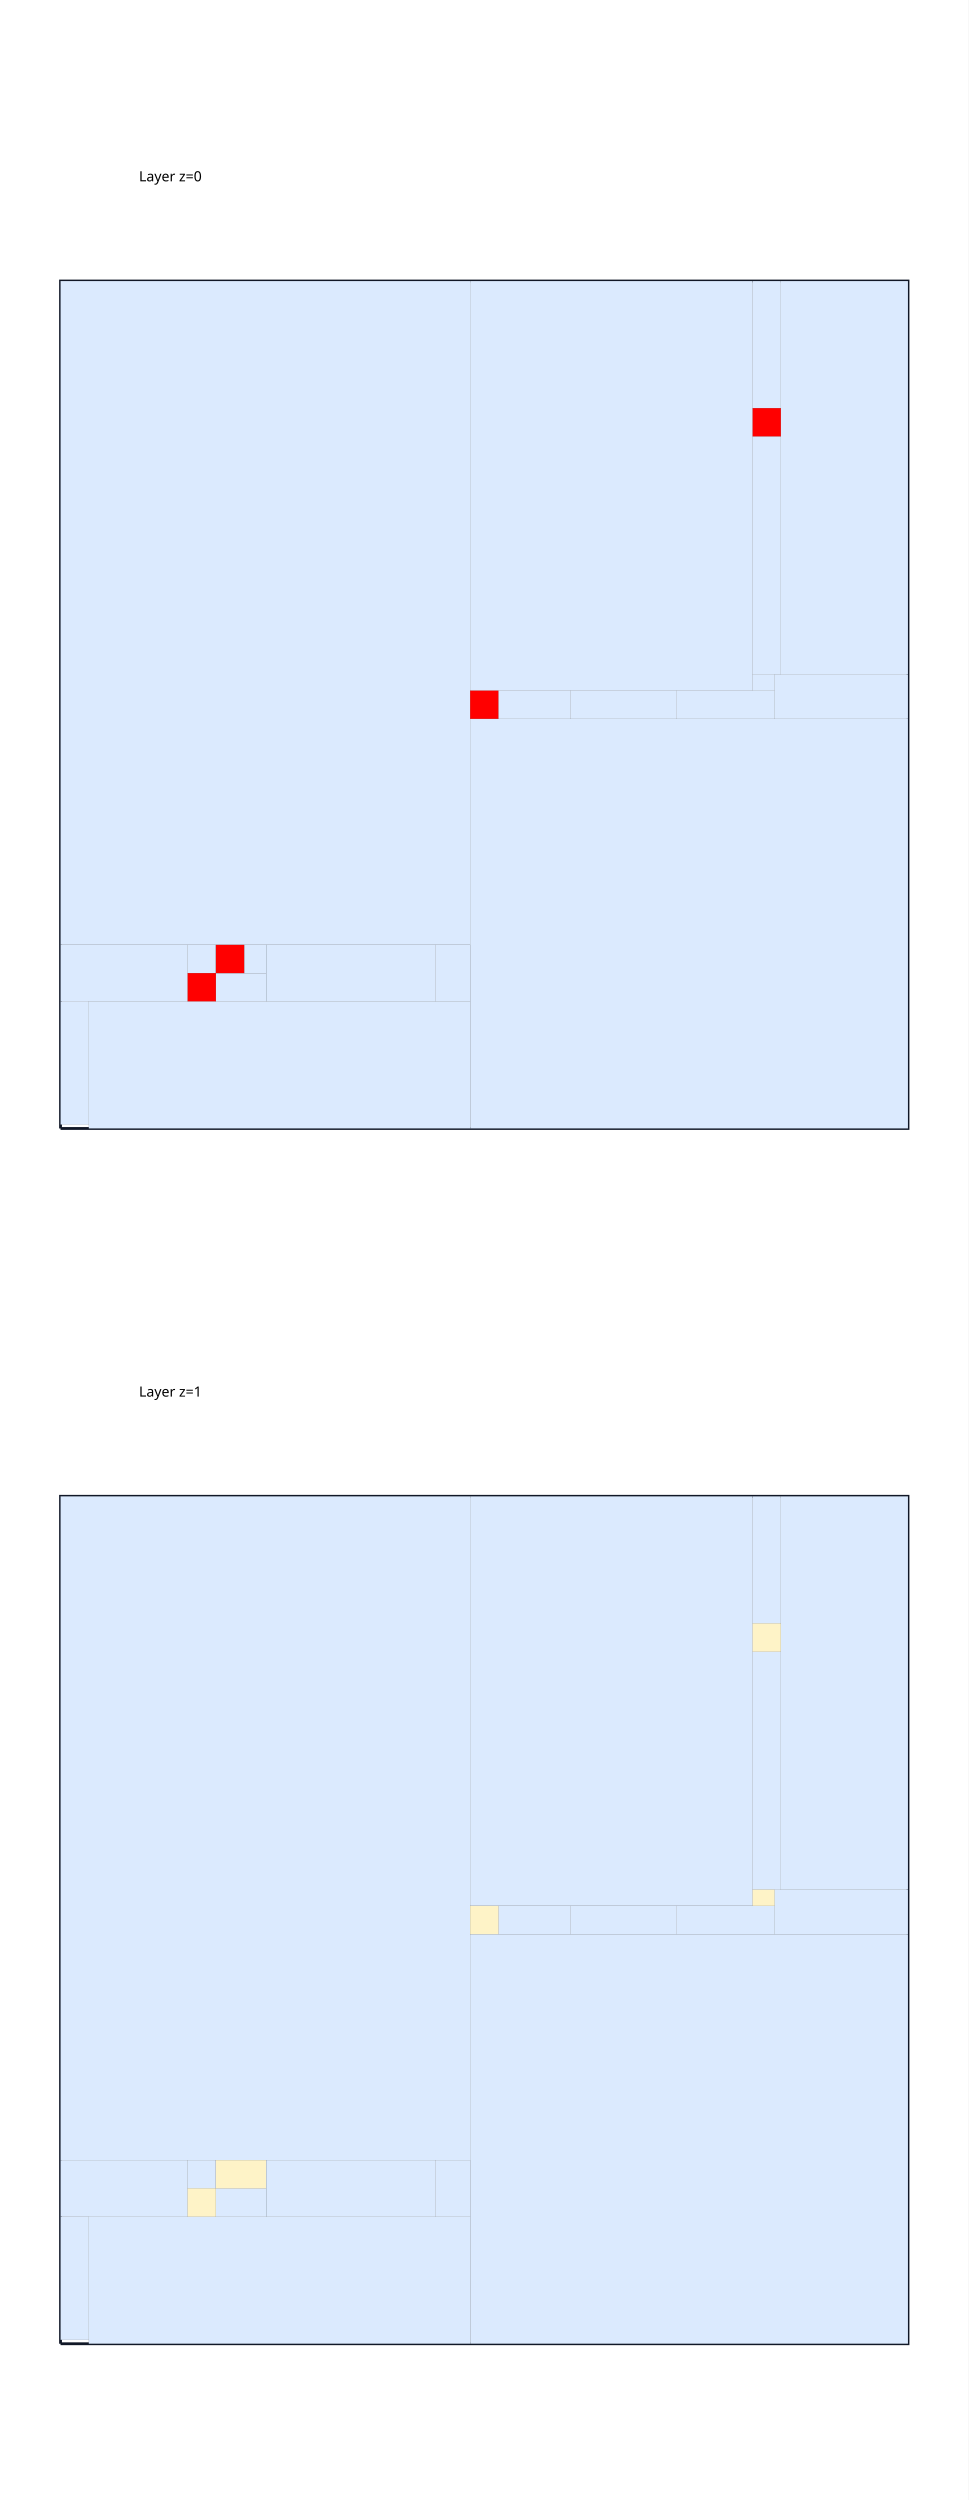
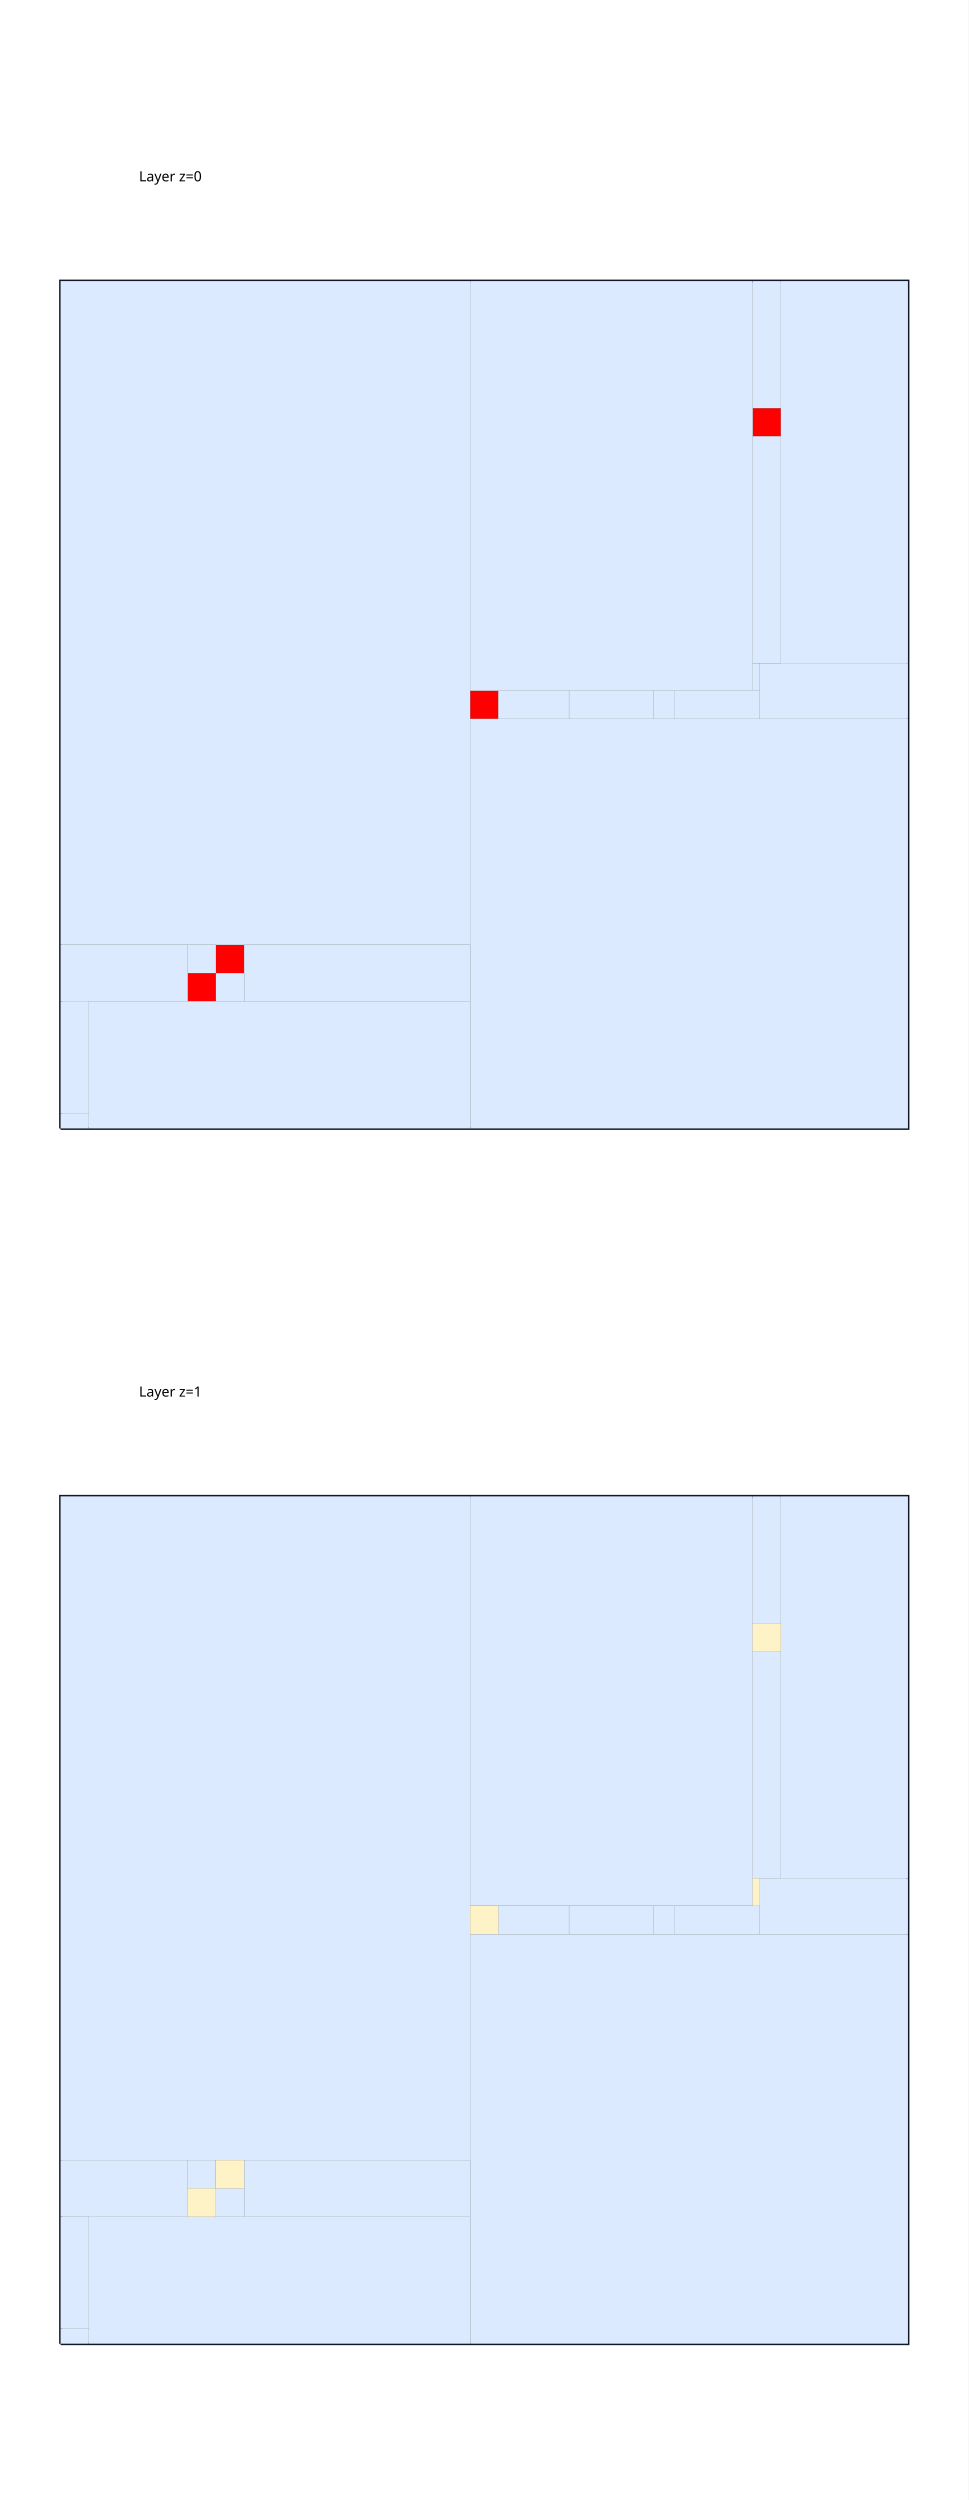
<svg xmlns="http://www.w3.org/2000/svg" width="640" height="1652" viewBox="0 0 640 1652">
  <rect width="100%" height="100%" fill="white" />
  <g>
    <polyline data-points="-5,-5 25,-5 25,25 -5,25 -5,-5" data-type="line" data-label="bounds" points="40,745.694 600,745.694 600,185.694 40,185.694 40,745.694" fill="none" stroke="#111827" stroke-width="1.867" />
  </g>
  <g>
    <polyline data-points="-5,-48.02083333333333 25,-48.02083333333333 25,-18.02083333333333 -5,-18.02083333333333 -5,-48.02083333333333" data-type="line" data-label="bounds" points="40,1548.75 600,1548.75 600,988.75 40,988.75 40,1548.75" fill="none" stroke="#111827" stroke-width="1.867" />
-   </g>
-   <g>
-     <rect data-type="rect" data-label="node" data-x="2.25" data-y="13.25" x="40" y="185.694" width="270.667" height="438.667" fill="#dbeafe" stroke="black" stroke-width="0.054" />
-   </g>
-   <g>
-     <rect data-type="rect" data-label="node" data-x="17.25" data-y="2.25" x="310.667" y="475.028" width="289.333" height="270.667" fill="#dbeafe" stroke="black" stroke-width="0.054" />
-   </g>
-   <g>
-     <rect data-type="rect" data-label="node" data-x="14.5" data-y="17.75" x="310.667" y="185.694" width="186.667" height="270.667" fill="#dbeafe" stroke="black" stroke-width="0.054" />
-   </g>
-   <g>
-     <rect data-type="rect" data-label="node" data-x="14.925" data-y="10" x="376.933" y="456.361" width="70" height="18.667" fill="#dbeafe" stroke="black" stroke-width="0.054" />
-   </g>
-   <g>
-     <rect data-type="rect" data-label="node" data-x="18.5375" data-y="10" x="446.933" y="456.361" width="64.867" height="18.667" fill="#dbeafe" stroke="black" stroke-width="0.054" />
-   </g>
-   <g>
-     <rect data-type="rect" data-label="node" data-x="2.7500000000000004" data-y="-2.75" x="58.667" y="661.694" width="252" height="84" fill="#dbeafe" stroke="black" stroke-width="0.054" />
-   </g>
-   <g>
-     <rect data-type="rect" data-label="node" data-x="22.75" data-y="18.0375" x="516" y="185.694" width="84" height="259.933" fill="#dbeafe" stroke="black" stroke-width="0.054" />
-   </g>
-   <g>
-     <rect data-type="rect" data-label="node" data-x="-2.75" data-y="0.5" x="40" y="624.361" width="84" height="37.333" fill="#dbeafe" stroke="black" stroke-width="0.054" />
-   </g>
-   <g>
-     <rect data-type="rect" data-label="node" data-x="5.275" data-y="0.5" x="175.8" y="624.361" width="112" height="37.333" fill="#dbeafe" stroke="black" stroke-width="0.054" />
-   </g>
-   <g>
-     <rect data-type="rect" data-label="node" data-x="11.774999999999999" data-y="10" x="329.333" y="456.361" width="47.6" height="18.667" fill="#dbeafe" stroke="black" stroke-width="0.054" />
-   </g>
-   <g>
-     <rect data-type="rect" data-label="node" data-x="22.637500000000003" data-y="10.2875" x="511.8" y="445.628" width="88.2" height="29.4" fill="#dbeafe" stroke="black" stroke-width="0.054" />
-   </g>
-   <g>
-     <rect data-type="rect" data-label="node" data-x="8.8875" data-y="0.5" x="287.8" y="624.361" width="22.867" height="37.333" fill="#dbeafe" stroke="black" stroke-width="0.054" />
-   </g>
-   <g>
-     <rect data-type="rect" data-label="node" data-x="0" data-y="1" x="124" y="624.361" width="18.667" height="18.667" fill="#dbeafe" stroke="black" stroke-width="0.054" />
-   </g>
-   <g>
-     <rect data-type="rect" data-label="node" data-x="1.3875000000000002" data-y="0" x="142.667" y="643.028" width="33.133" height="18.667" fill="#dbeafe" stroke="black" stroke-width="0.054" />
-   </g>
-   <g>
-     <rect data-type="rect" data-label="node" data-x="20" data-y="15.2875" x="497.333" y="288.361" width="18.667" height="157.267" fill="#dbeafe" stroke="black" stroke-width="0.054" />
-   </g>
-   <g>
-     <rect data-type="rect" data-label="node" data-x="20" data-y="22.75" x="497.333" y="185.694" width="18.667" height="84" fill="#dbeafe" stroke="black" stroke-width="0.054" />
-   </g>
-   <g>
-     <rect data-type="rect" data-label="node" data-x="-4.5" data-y="-2.68125" x="40" y="661.694" width="18.667" height="81.433" fill="#dbeafe" stroke="black" stroke-width="0.054" />
-   </g>
-   <g>
-     <rect data-type="rect" data-label="node" data-x="1.8875000000000002" data-y="1" x="161.333" y="624.361" width="14.467" height="18.667" fill="#dbeafe" stroke="black" stroke-width="0.054" />
-   </g>
-   <g>
-     <rect data-type="rect" data-label="node" data-x="19.887500000000003" data-y="10.7875" x="497.333" y="445.628" width="14.467" height="10.733" fill="#dbeafe" stroke="black" stroke-width="0.054" />
  </g>
  <g>
    <rect data-type="rect" data-label="node" data-x="0" data-y="0" x="124" y="643.028" width="18.667" height="18.667" fill="red" stroke="black" stroke-width="0.054" />
  </g>
  <g>
    <rect data-type="rect" data-label="node" data-x="10" data-y="10" x="310.667" y="456.361" width="18.667" height="18.667" fill="red" stroke="black" stroke-width="0.054" />
  </g>
  <g>
    <rect data-type="rect" data-label="node" data-x="20" data-y="20" x="497.333" y="269.694" width="18.667" height="18.667" fill="red" stroke="black" stroke-width="0.054" />
  </g>
  <g>
    <rect data-type="rect" data-label="node" data-x="1" data-y="1" x="142.667" y="624.361" width="18.667" height="18.667" fill="red" stroke="black" stroke-width="0.054" />
  </g>
  <g>
+     <rect data-type="rect" data-label="node" data-x="19.625" data-y="10.9875" x="497.333" y="438.161" width="4.667" height="18.2" fill="#dbeafe" stroke="black" stroke-width="0.054" />
+   </g>
+   <g>
+     <rect data-type="rect" data-label="node" data-x="2.25" data-y="13.25" x="40" y="185.694" width="270.667" height="438.667" fill="#dbeafe" stroke="black" stroke-width="0.054" />
+   </g>
+   <g>
+     <rect data-type="rect" data-label="node" data-x="17.25" data-y="2.25" x="310.667" y="475.028" width="289.333" height="270.667" fill="#dbeafe" stroke="black" stroke-width="0.054" />
+   </g>
+   <g>
+     <rect data-type="rect" data-label="node" data-x="14.5" data-y="17.75" x="310.667" y="185.694" width="186.667" height="270.667" fill="#dbeafe" stroke="black" stroke-width="0.054" />
+   </g>
+   <g>
+     <rect data-type="rect" data-label="node" data-x="14.5" data-y="10" x="376" y="456.361" width="56" height="18.667" fill="#dbeafe" stroke="black" stroke-width="0.054" />
+   </g>
+   <g>
+     <rect data-type="rect" data-label="node" data-x="18.25" data-y="10" x="446" y="456.361" width="56" height="18.667" fill="#dbeafe" stroke="black" stroke-width="0.054" />
+   </g>
+   <g>
+     <rect data-type="rect" data-label="node" data-x="2.75" data-y="-2.75" x="58.667" y="661.694" width="252" height="84" fill="#dbeafe" stroke="black" stroke-width="0.054" />
+   </g>
+   <g>
+     <rect data-type="rect" data-label="node" data-x="22.75" data-y="18.2375" x="516" y="185.694" width="84" height="252.467" fill="#dbeafe" stroke="black" stroke-width="0.054" />
+   </g>
+   <g>
+     <rect data-type="rect" data-label="node" data-x="-2.75" data-y="0.5" x="40" y="624.361" width="84" height="37.333" fill="#dbeafe" stroke="black" stroke-width="0.054" />
+   </g>
+   <g>
+     <rect data-type="rect" data-label="node" data-x="5.5" data-y="0.5" x="161.333" y="624.361" width="149.333" height="37.333" fill="#dbeafe" stroke="black" stroke-width="0.054" />
+   </g>
+   <g>
+     <rect data-type="rect" data-label="node" data-x="11.75" data-y="10" x="329.333" y="456.361" width="46.667" height="18.667" fill="#dbeafe" stroke="black" stroke-width="0.054" />
+   </g>
+   <g>
+     <rect data-type="rect" data-label="node" data-x="22.375" data-y="10.4875" x="502" y="438.161" width="98" height="36.867" fill="#dbeafe" stroke="black" stroke-width="0.054" />
+   </g>
+   <g>
+     <rect data-type="rect" data-label="node" data-x="0" data-y="1" x="124" y="624.361" width="18.667" height="18.667" fill="#dbeafe" stroke="black" stroke-width="0.054" />
+   </g>
+   <g>
+     <rect data-type="rect" data-label="node" data-x="1" data-y="0" x="142.667" y="643.028" width="18.667" height="18.667" fill="#dbeafe" stroke="black" stroke-width="0.054" />
+   </g>
+   <g>
+     <rect data-type="rect" data-label="node" data-x="16.375" data-y="10" x="432" y="456.361" width="14" height="18.667" fill="#dbeafe" stroke="black" stroke-width="0.054" />
+   </g>
+   <g>
+     <rect data-type="rect" data-label="node" data-x="20" data-y="15.4875" x="497.333" y="288.361" width="18.667" height="149.8" fill="#dbeafe" stroke="black" stroke-width="0.054" />
+   </g>
+   <g>
+     <rect data-type="rect" data-label="node" data-x="20" data-y="22.75" x="497.333" y="185.694" width="18.667" height="84" fill="#dbeafe" stroke="black" stroke-width="0.054" />
+   </g>
+   <g>
+     <rect data-type="rect" data-label="node" data-x="-4.5" data-y="-2.4812499999999993" x="40" y="661.694" width="18.667" height="73.967" fill="#dbeafe" stroke="black" stroke-width="0.054" />
+   </g>
+   <g>
+     <rect data-type="rect" data-label="node" data-x="-4.5" data-y="-4.73125" x="40" y="735.661" width="18.667" height="10.033" fill="#dbeafe" stroke="black" stroke-width="0.054" />
+   </g>
+   <g>
    <rect data-type="rect" data-label="node" data-x="2.25" data-y="-29.77083333333333" x="40" y="988.75" width="270.667" height="438.667" fill="#dbeafe" stroke="black" stroke-width="0.054" />
  </g>
  <g>
    <rect data-type="rect" data-label="node" data-x="17.25" data-y="-40.77083333333333" x="310.667" y="1278.083" width="289.333" height="270.667" fill="#dbeafe" stroke="black" stroke-width="0.054" />
  </g>
  <g>
    <rect data-type="rect" data-label="node" data-x="14.5" data-y="-25.27083333333333" x="310.667" y="988.75" width="186.667" height="270.667" fill="#dbeafe" stroke="black" stroke-width="0.054" />
  </g>
  <g>
-     <rect data-type="rect" data-label="node" data-x="14.925" data-y="-33.02083333333333" x="376.933" y="1259.417" width="70" height="18.667" fill="#dbeafe" stroke="black" stroke-width="0.054" />
+     <rect data-type="rect" data-label="node" data-x="14.5" data-y="-33.02083333333333" x="376" y="1259.417" width="56" height="18.667" fill="#dbeafe" stroke="black" stroke-width="0.054" />
  </g>
  <g>
-     <rect data-type="rect" data-label="node" data-x="18.5375" data-y="-33.02083333333333" x="446.933" y="1259.417" width="64.867" height="18.667" fill="#dbeafe" stroke="black" stroke-width="0.054" />
+     <rect data-type="rect" data-label="node" data-x="18.25" data-y="-33.02083333333333" x="446" y="1259.417" width="56" height="18.667" fill="#dbeafe" stroke="black" stroke-width="0.054" />
  </g>
  <g>
-     <rect data-type="rect" data-label="node" data-x="2.7500000000000004" data-y="-45.77083333333333" x="58.667" y="1464.75" width="252" height="84" fill="#dbeafe" stroke="black" stroke-width="0.054" />
+     <rect data-type="rect" data-label="node" data-x="2.75" data-y="-45.77083333333333" x="58.667" y="1464.75" width="252" height="84" fill="#dbeafe" stroke="black" stroke-width="0.054" />
  </g>
  <g>
-     <rect data-type="rect" data-label="node" data-x="22.75" data-y="-24.983333333333327" x="516" y="988.75" width="84" height="259.933" fill="#dbeafe" stroke="black" stroke-width="0.054" />
+     <rect data-type="rect" data-label="node" data-x="22.75" data-y="-24.783333333333328" x="516" y="988.75" width="84" height="252.467" fill="#dbeafe" stroke="black" stroke-width="0.054" />
  </g>
  <g>
    <rect data-type="rect" data-label="node" data-x="-2.75" data-y="-42.52083333333333" x="40" y="1427.417" width="84" height="37.333" fill="#dbeafe" stroke="black" stroke-width="0.054" />
  </g>
  <g>
-     <rect data-type="rect" data-label="node" data-x="5.275" data-y="-42.52083333333333" x="175.8" y="1427.417" width="112" height="37.333" fill="#dbeafe" stroke="black" stroke-width="0.054" />
+     <rect data-type="rect" data-label="node" data-x="5.5" data-y="-42.52083333333333" x="161.333" y="1427.417" width="149.333" height="37.333" fill="#dbeafe" stroke="black" stroke-width="0.054" />
  </g>
  <g>
-     <rect data-type="rect" data-label="node" data-x="11.774999999999999" data-y="-33.02083333333333" x="329.333" y="1259.417" width="47.6" height="18.667" fill="#dbeafe" stroke="black" stroke-width="0.054" />
+     <rect data-type="rect" data-label="node" data-x="11.75" data-y="-33.02083333333333" x="329.333" y="1259.417" width="46.667" height="18.667" fill="#dbeafe" stroke="black" stroke-width="0.054" />
  </g>
  <g>
-     <rect data-type="rect" data-label="node" data-x="22.637500000000003" data-y="-32.73333333333333" x="511.8" y="1248.683" width="88.2" height="29.4" fill="#dbeafe" stroke="black" stroke-width="0.054" />
-   </g>
-   <g>
-     <rect data-type="rect" data-label="node" data-x="8.8875" data-y="-42.52083333333333" x="287.8" y="1427.417" width="22.867" height="37.333" fill="#dbeafe" stroke="black" stroke-width="0.054" />
+     <rect data-type="rect" data-label="node" data-x="22.375" data-y="-32.53333333333333" x="502" y="1241.217" width="98" height="36.867" fill="#dbeafe" stroke="black" stroke-width="0.054" />
  </g>
  <g>
    <rect data-type="rect" data-label="node" data-x="0" data-y="-42.02083333333333" x="124" y="1427.417" width="18.667" height="18.667" fill="#dbeafe" stroke="black" stroke-width="0.054" />
  </g>
  <g>
-     <rect data-type="rect" data-label="node" data-x="1.3875000000000002" data-y="-43.02083333333333" x="142.667" y="1446.083" width="33.133" height="18.667" fill="#dbeafe" stroke="black" stroke-width="0.054" />
+     <rect data-type="rect" data-label="node" data-x="1" data-y="-43.02083333333333" x="142.667" y="1446.083" width="18.667" height="18.667" fill="#dbeafe" stroke="black" stroke-width="0.054" />
  </g>
  <g>
-     <rect data-type="rect" data-label="node" data-x="20" data-y="-27.733333333333327" x="497.333" y="1091.417" width="18.667" height="157.267" fill="#dbeafe" stroke="black" stroke-width="0.054" />
+     <rect data-type="rect" data-label="node" data-x="16.375" data-y="-33.02083333333333" x="432" y="1259.417" width="14" height="18.667" fill="#dbeafe" stroke="black" stroke-width="0.054" />
+   </g>
+   <g>
+     <rect data-type="rect" data-label="node" data-x="20" data-y="-27.533333333333328" x="497.333" y="1091.417" width="18.667" height="149.8" fill="#dbeafe" stroke="black" stroke-width="0.054" />
  </g>
  <g>
    <rect data-type="rect" data-label="node" data-x="20" data-y="-20.27083333333333" x="497.333" y="988.75" width="18.667" height="84" fill="#dbeafe" stroke="black" stroke-width="0.054" />
  </g>
  <g>
-     <rect data-type="rect" data-label="node" data-x="-4.5" data-y="-45.70208333333333" x="40" y="1464.75" width="18.667" height="81.433" fill="#dbeafe" stroke="black" stroke-width="0.054" />
+     <rect data-type="rect" data-label="node" data-x="-4.5" data-y="-45.50208333333333" x="40" y="1464.75" width="18.667" height="73.967" fill="#dbeafe" stroke="black" stroke-width="0.054" />
+   </g>
+   <g>
+     <rect data-type="rect" data-label="node" data-x="-4.5" data-y="-47.75208333333333" x="40" y="1538.717" width="18.667" height="10.033" fill="#dbeafe" stroke="black" stroke-width="0.054" />
  </g>
  <g>
    <rect data-type="rect" data-label="node" data-x="10" data-y="-33.02083333333333" x="310.667" y="1259.417" width="18.667" height="18.667" fill="#fef3c7" stroke="black" stroke-width="0.054" />
  </g>
  <g>
    <rect data-type="rect" data-label="node" data-x="0" data-y="-43.02083333333333" x="124" y="1446.083" width="18.667" height="18.667" fill="#fef3c7" stroke="black" stroke-width="0.054" />
  </g>
  <g>
-     <rect data-type="rect" data-label="node" data-x="1.3875000000000002" data-y="-42.02083333333333" x="142.667" y="1427.417" width="33.133" height="18.667" fill="#fef3c7" stroke="black" stroke-width="0.054" />
-   </g>
-   <g>
-     <rect data-type="rect" data-label="node" data-x="19.887500000000003" data-y="-32.23333333333333" x="497.333" y="1248.683" width="14.467" height="10.733" fill="#fef3c7" stroke="black" stroke-width="0.054" />
+     <rect data-type="rect" data-label="node" data-x="1" data-y="-42.02083333333333" x="142.667" y="1427.417" width="18.667" height="18.667" fill="#fef3c7" stroke="black" stroke-width="0.054" />
  </g>
  <g>
    <rect data-type="rect" data-label="node" data-x="20" data-y="-23.02083333333333" x="497.333" y="1072.75" width="18.667" height="18.667" fill="#fef3c7" stroke="black" stroke-width="0.054" />
+   </g>
+   <g>
+     <rect data-type="rect" data-label="node" data-x="19.625" data-y="-32.03333333333333" x="497.333" y="1241.217" width="4.667" height="18.2" fill="#fef3c7" stroke="black" stroke-width="0.054" />
  </g>
  <text data-type="text" data-label="Layer z=0" data-x="0" data-y="28.916666666666664" x="133.333" y="112.583" fill="black" font-size="9.333" font-family="sans-serif" text-anchor="end" dominant-baseline="text-before-edge">Layer z=0</text>
  <text data-type="text" data-label="Layer z=1" data-x="0" data-y="-14.104166666666664" x="133.333" y="915.639" fill="black" font-size="9.333" font-family="sans-serif" text-anchor="end" dominant-baseline="text-before-edge">Layer z=1</text>
  <g id="crosshair" style="display: none">
    <line id="crosshair-h" y1="0" y2="1652" stroke="#666" stroke-width="0.5" />
    <line id="crosshair-v" x1="0" x2="640" stroke="#666" stroke-width="0.5" />
    <text id="coordinates" font-family="monospace" font-size="12" fill="#666" />
  </g>
</svg>
